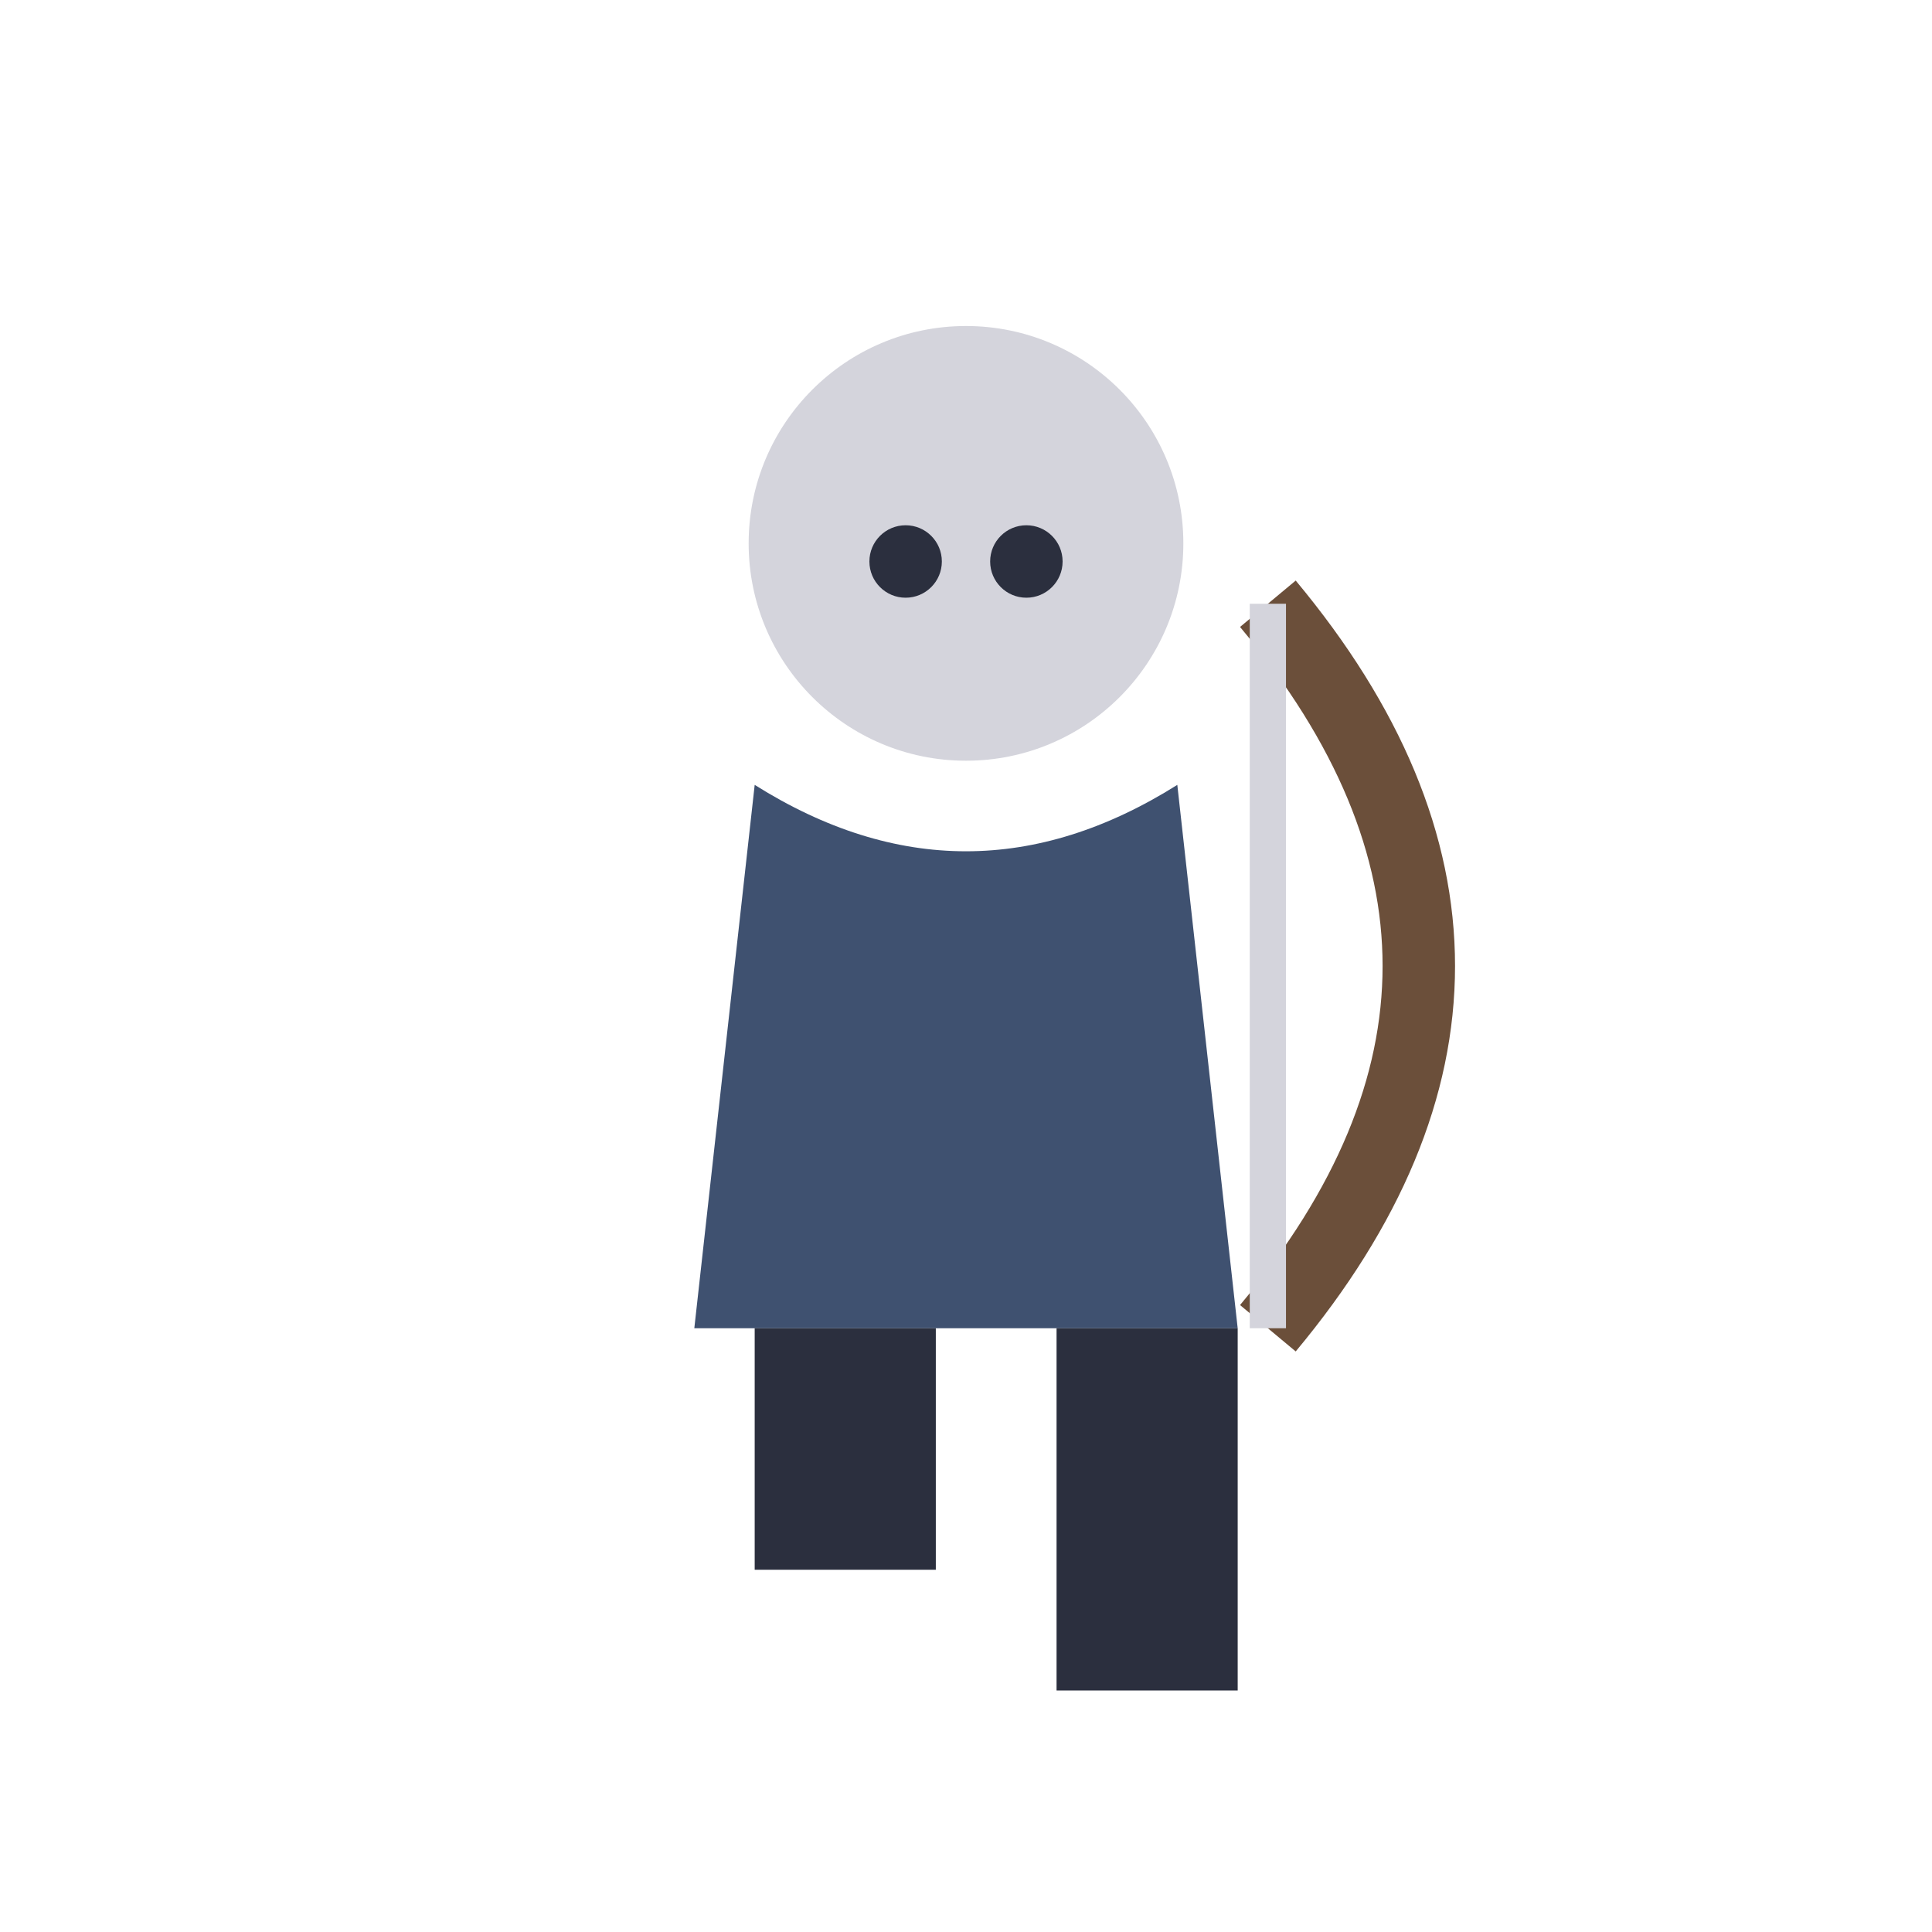
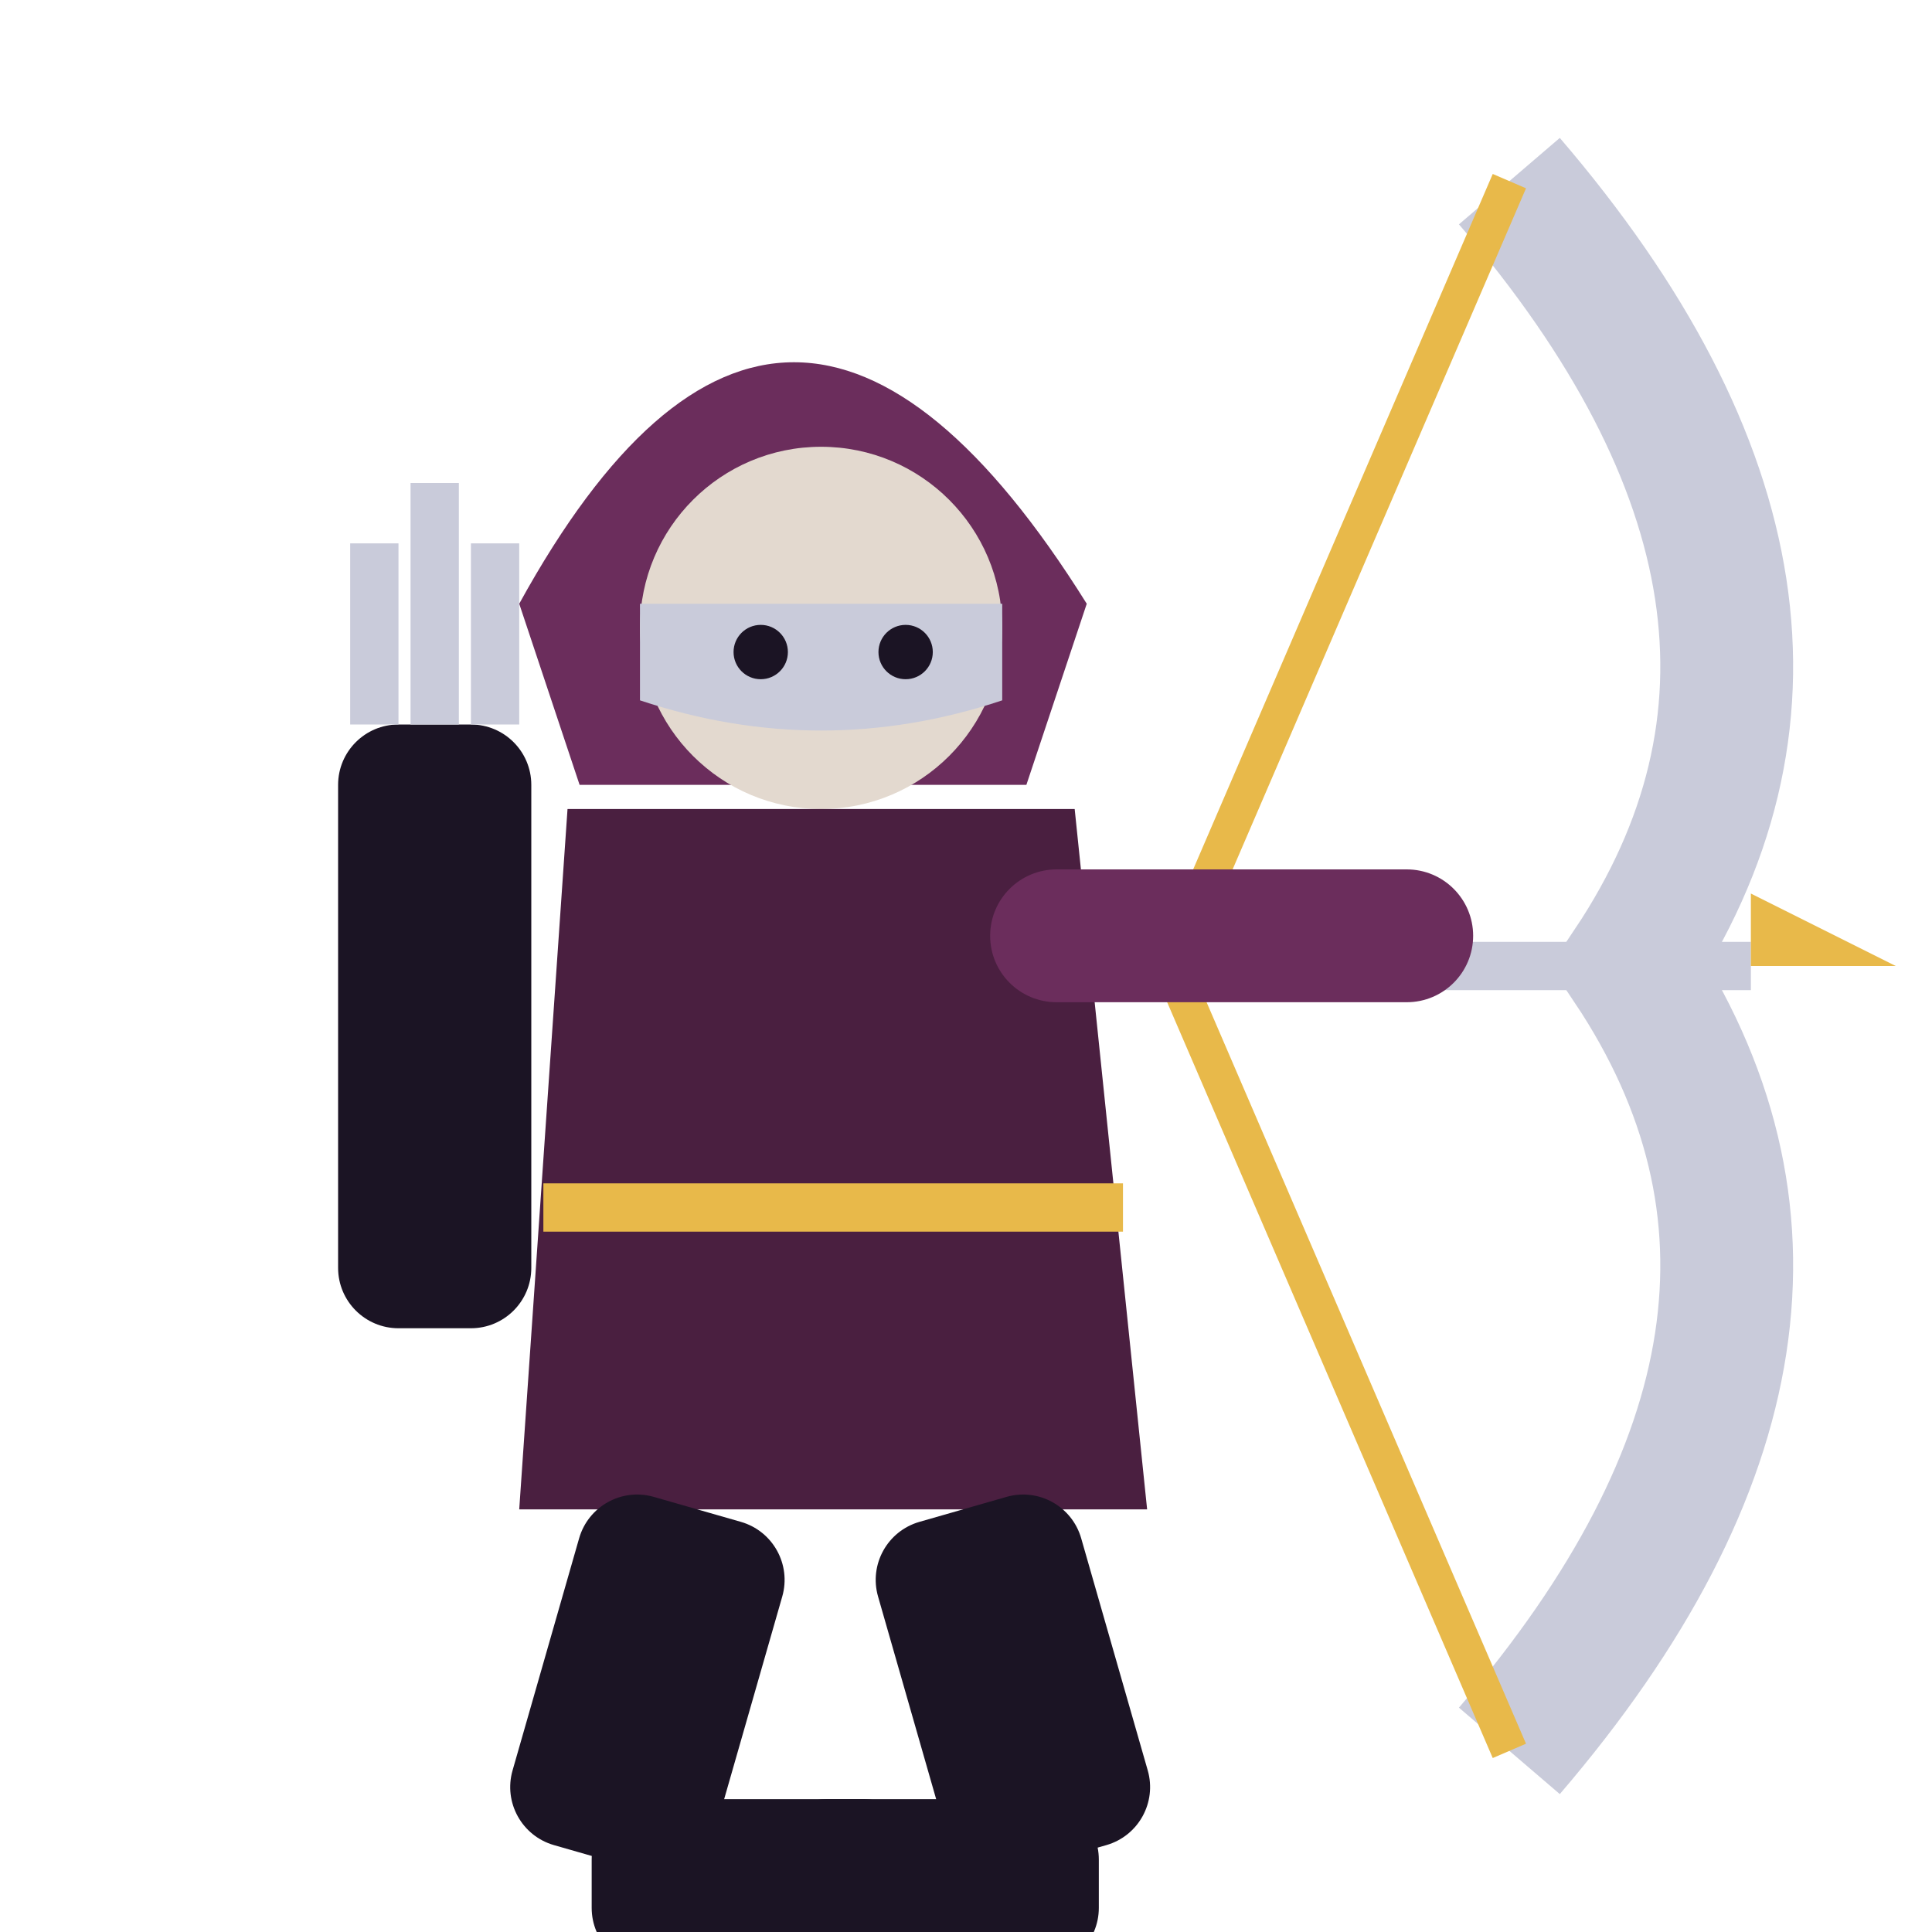
<svg xmlns="http://www.w3.org/2000/svg" viewBox="0 0 32 32">
-   <circle cx="16" cy="9" r="3.6" fill="#D4D4DC" />
-   <circle cx="15" cy="9.3" r="0.6" fill="#2B2F3E" />
-   <circle cx="17" cy="9.3" r="0.6" fill="#2B2F3E" />
-   <path d="M12.5,13 L11.5,22 L20.5,22 L19.5,13 Q16,15.2 12.5,13 Z" fill="#3F5170" />
-   <path d="M21,10 Q26,16 21,22" stroke="#6B4F3A" stroke-width="1.2" fill="none" />
-   <line x1="21" y1="10" x2="21" y2="22" stroke="#D4D4DC" stroke-width="0.6" />
-   <rect x="17.5" y="22" width="3" height="6" fill="#2B2F3E" />
-   <rect x="12.5" y="22" width="3" height="4" fill="#2B2F3E" />
+   <path d="M25,3 Q31,10 27,16 Q31,22 25,29" stroke="#C9CBDA" stroke-width="2.2" fill="none" />
+   <path d="M25,3 L19.4,16 L25,29" stroke="#E8B94A" stroke-width="0.6" fill="none" />
+   <rect x="19.4" y="15.6" width="9.6" height="0.8" fill="#C9CBDA" />
+   <path d="M29,16 L31.4,16 L29,14.8 Z" fill="#E8B94A" />
+   <path d="M8.6,10 Q13,2 18,10 L17,13 H9.6 Z" fill="#6B2D5C" />
+   <circle cx="13.6" cy="10.4" r="3" fill="#E3D9CF" />
+   <path d="M10.6,10 H16.6 V11.6 Q13.6,12.6 10.6,11.6 Z" fill="#C9CBDA" />
+   <circle cx="12.6" cy="10.8" r="0.45" fill="#1B1424" />
+   <circle cx="15" cy="10.8" r="0.45" fill="#1B1424" />
+   <path d="M9.4,13.4 L17.8,13.4 L19,25 L8.6,25 Z" fill="#4A1F40" />
+   <path d="M9,20 H18.6" stroke="#E8B94A" stroke-width="0.8" />
+   <rect x="16.4" y="14.4" width="8" height="2.2" rx="1.1" fill="#6B2D5C" />
+   <rect x="5.6" y="12" width="3.2" height="10" rx="1" fill="#1B1424" />
+   <path d="M6.2,12 V9 M7.2,12 V8 M8.2,12 V9" stroke="#C9CBDA" stroke-width="0.8" />
+   <rect x="9.8" y="25" width="3.5" height="6" rx="1" fill="#1B1424" transform="rotate(16 11.55 25)" />
+   <rect x="14.2" y="25" width="3.5" height="6" rx="1" fill="#1B1424" transform="rotate(-16 15.95 25)" />
+   <rect x="9.8" y="29.8" width="5.5" height="2.8" rx="1" fill="#1B1424" />
+   <rect x="12.7" y="29.8" width="5.5" height="2.8" rx="1" fill="#1B1424" />
</svg>
